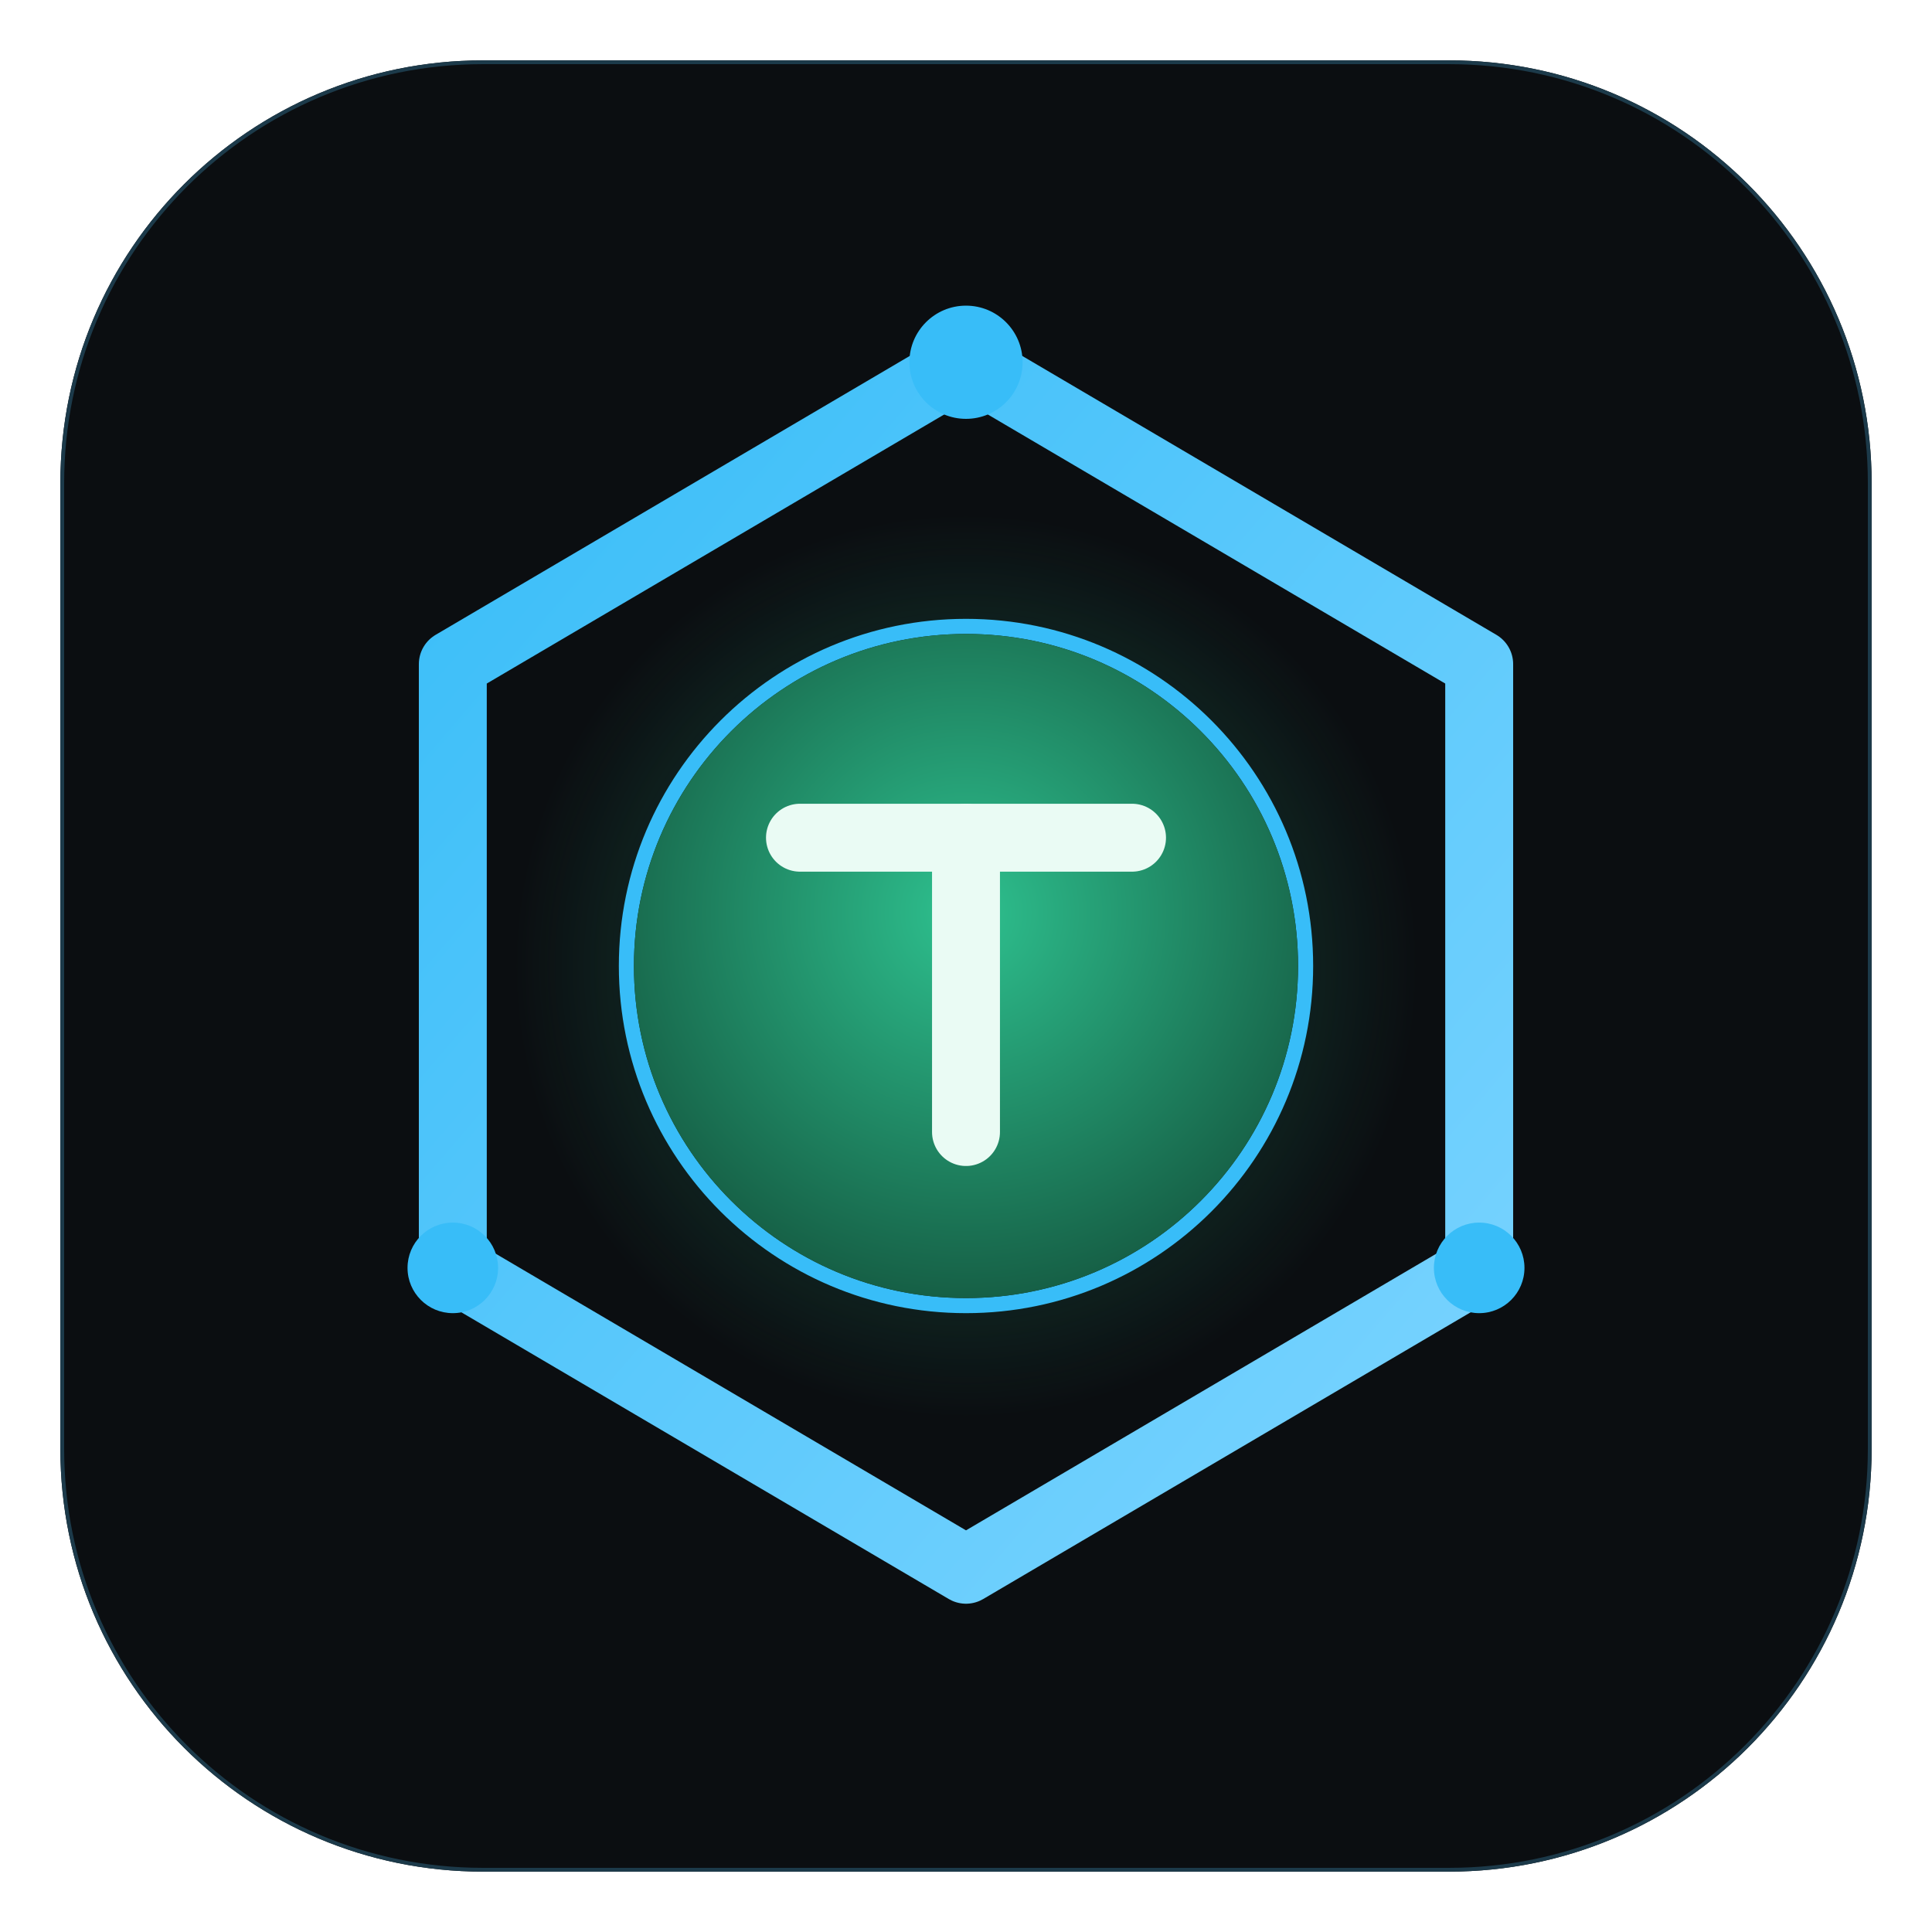
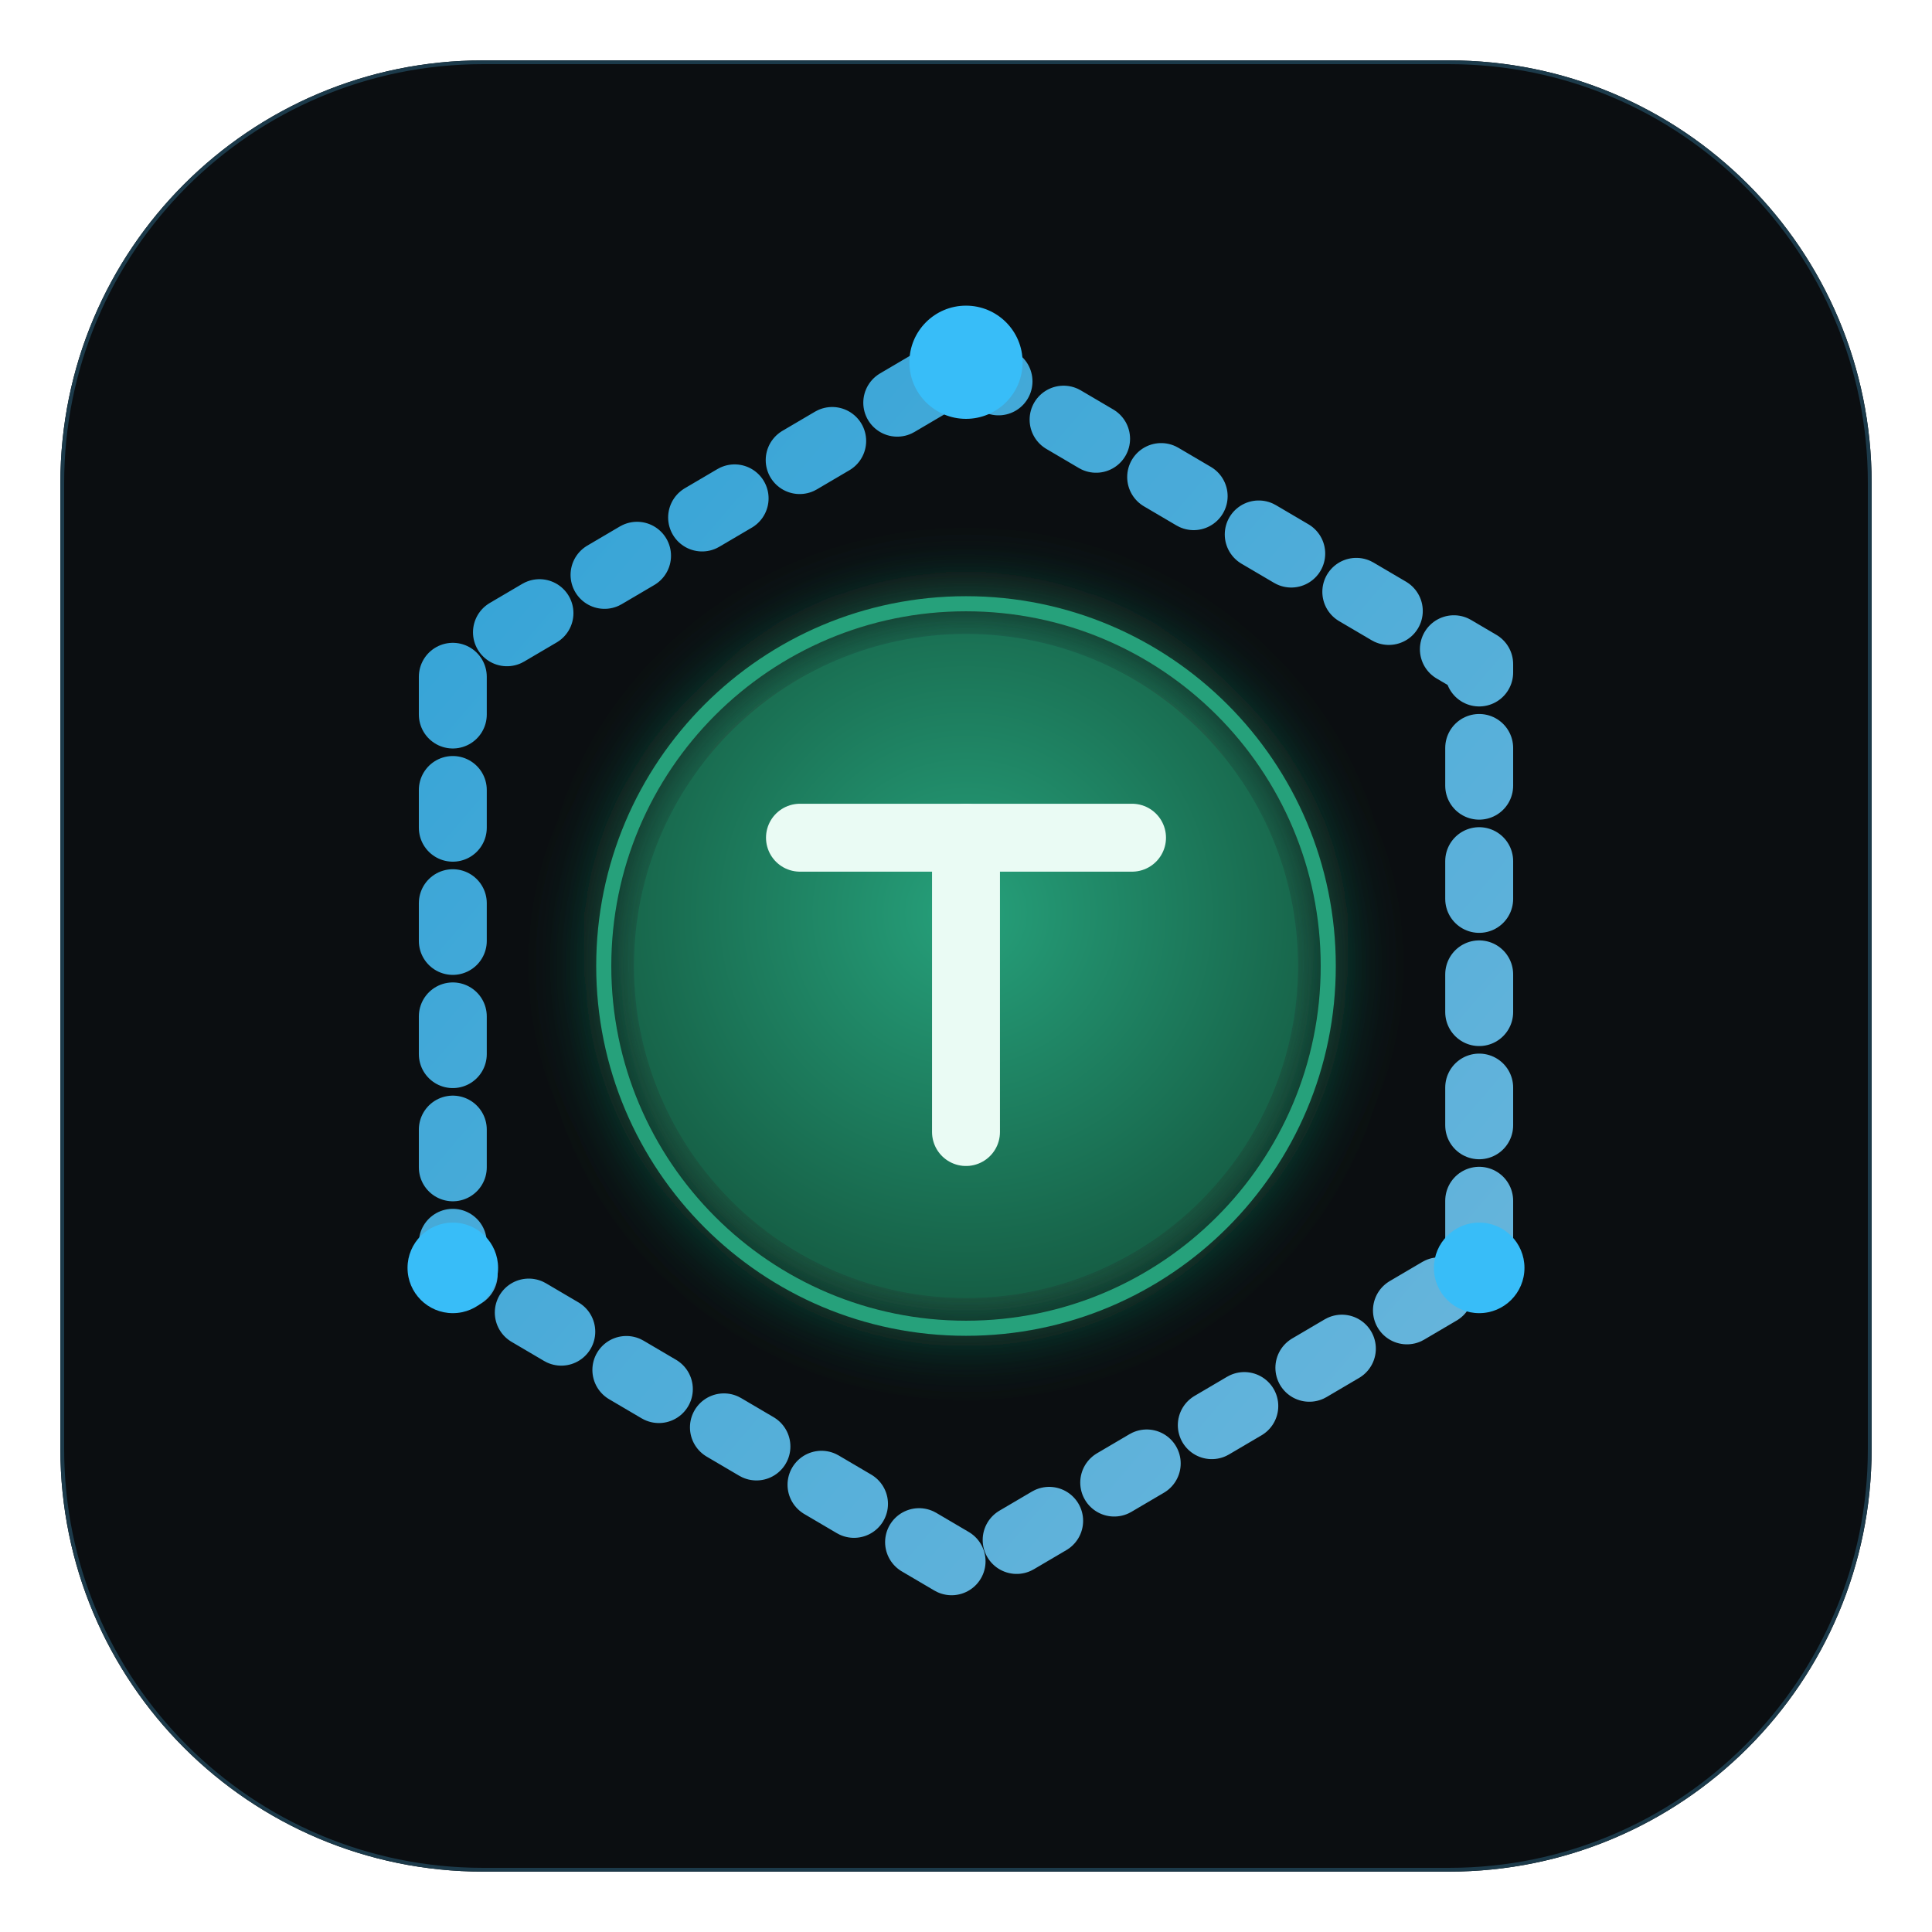
- <svg xmlns="http://www.w3.org/2000/svg" viewBox="0 0 512 512" width="512" height="512" role="img" aria-label="PunditPay">
+ <svg xmlns="http://www.w3.org/2000/svg" viewBox="0 0 512 512" width="512" height="512" role="img" aria-label="PunditPay — animated">
  <defs>
-     <linearGradient id="pp-hex" x1="0" y1="0" x2="1" y2="1">
-       <stop offset="0" stop-color="#38BDF8" />
-       <stop offset="1" stop-color="#7CD4FF" />
+     <linearGradient id="pa-hex" x1="0" y1="0" x2="1" y2="1">
+       <stop offset="0%" stop-color="#38BDF8" />
+       <stop offset="100%" stop-color="#7CD4FF" />
    </linearGradient>
-     <radialGradient id="pp-coin" cx="50%" cy="42%" r="60%">
-       <stop offset="0" stop-color="#2ec18f" />
-       <stop offset="1" stop-color="#155C43" />
+     <radialGradient id="pa-coin" cx="50%" cy="42%" r="60%">
+       <stop offset="0%" stop-color="#26A17B" />
+       <stop offset="100%" stop-color="#155C43" />
    </radialGradient>
-     <radialGradient id="pp-glow" cx="50%" cy="50%" r="50%">
-       <stop offset="0" stop-color="#26A17B" stop-opacity=".5" />
-       <stop offset="1" stop-color="#26A17B" stop-opacity="0" />
-     </radialGradient>
+     <filter id="pa-soft" x="-60%" y="-60%" width="220%" height="220%">
+       <feGaussianBlur stdDeviation="10" />
+     </filter>
+     <linearGradient id="pa-glint" x1="0" y1="0" x2="1" y2="0">
+       <stop offset="0%" stop-color="#EAFBFF" stop-opacity="0" />
+       <stop offset="50%" stop-color="#FFFFFF" stop-opacity="0.45" />
+       <stop offset="100%" stop-color="#38BDF8" stop-opacity="0" />
+     </linearGradient>
+     <clipPath id="pa-tileclip">
+       <rect x="16" y="16" width="480" height="480" rx="112" />
+     </clipPath>
  </defs>
  <rect x="16" y="16" width="480" height="480" rx="112" fill="#0B0E11" />
  <rect x="16.5" y="16.5" width="479" height="479" rx="111.5" fill="none" stroke="#1c3a4a" stroke-width="1" />
-   <circle cx="256" cy="256" r="120" fill="url(#pp-glow)">
-     <animate attributeName="opacity" values="0.6;1;0.6" dur="3s" repeatCount="indefinite" />
+   <path d="M256 96 L392 176 V336 L256 416 L120 336 V176 Z" fill="none" stroke="url(#pa-hex)" stroke-width="18" stroke-linejoin="round" opacity="0.85" stroke-dasharray="10 20" stroke-linecap="round">
+     <animateTransform attributeName="transform" type="rotate" from="0 256 256" to="360 256 256" dur="22s" repeatCount="indefinite" />
+   </path>
+   <circle cx="256" cy="256" r="96" fill="url(#pa-coin)" filter="url(#pa-soft)">
+     <animate attributeName="opacity" values="0.55;1;0.55" dur="3s" repeatCount="indefinite" />
+     <animate attributeName="r" values="92;100;92" dur="3s" repeatCount="indefinite" />
  </circle>
-   <circle cx="256" cy="256" r="90" fill="none" stroke="#38BDF8" stroke-width="4">
-     <animate attributeName="r" values="90;152" dur="2.4s" repeatCount="indefinite" />
-     <animate attributeName="opacity" values="0.85;0" dur="2.4s" repeatCount="indefinite" />
-   </circle>
-   <path d="M256 96 L392 176 V336 L256 416 L120 336 V176 Z" fill="none" stroke="url(#pp-hex)" stroke-width="18" stroke-linejoin="round">
-     <animate attributeName="opacity" values="0.7;1;0.7" dur="2.8s" repeatCount="indefinite" />
-   </path>
-   <circle cx="256" cy="256" r="88" fill="url(#pp-coin)" />
+   <circle cx="256" cy="256" r="88" fill="url(#pa-coin)" />
  <g stroke="#EAFBF4" stroke-width="18" stroke-linecap="round">
    <line x1="212" y1="222" x2="300" y2="222" />
    <line x1="256" y1="222" x2="256" y2="300" />
  </g>
+   <circle cx="256" cy="256" r="96" fill="none" stroke="#26A17B" stroke-width="4">
+     <animate attributeName="r" values="96;150" dur="2.4s" repeatCount="indefinite" />
+     <animate attributeName="opacity" values="0.8;0" dur="2.4s" repeatCount="indefinite" />
+   </circle>
  <g fill="#38BDF8">
    <circle cx="256" cy="96" r="15">
-       <animate attributeName="opacity" values="0.3;1;0.3" dur="1.8s" begin="0s" repeatCount="indefinite" />
+       <animate attributeName="fill-opacity" values="1;0.3;0.3;1" dur="1.8s" repeatCount="indefinite" />
    </circle>
    <circle cx="392" cy="336" r="12">
-       <animate attributeName="opacity" values="0.3;1;0.3" dur="1.8s" begin="0.6s" repeatCount="indefinite" />
+       <animate attributeName="fill-opacity" values="0.3;1;0.3;0.3" dur="1.8s" repeatCount="indefinite" />
    </circle>
    <circle cx="120" cy="336" r="12">
-       <animate attributeName="opacity" values="0.3;1;0.3" dur="1.8s" begin="1.2s" repeatCount="indefinite" />
+       <animate attributeName="fill-opacity" values="0.3;0.3;1;0.3" dur="1.8s" repeatCount="indefinite" />
    </circle>
  </g>
+   <g clip-path="url(#pa-tileclip)">
+     <rect x="-300" y="-40" width="150" height="620" fill="url(#pa-glint)" transform="skewX(-14)">
+       <animate attributeName="x" values="-300;640;640" keyTimes="0;0.6;1" dur="5.5s" repeatCount="indefinite" />
+     </rect>
+   </g>
</svg>
